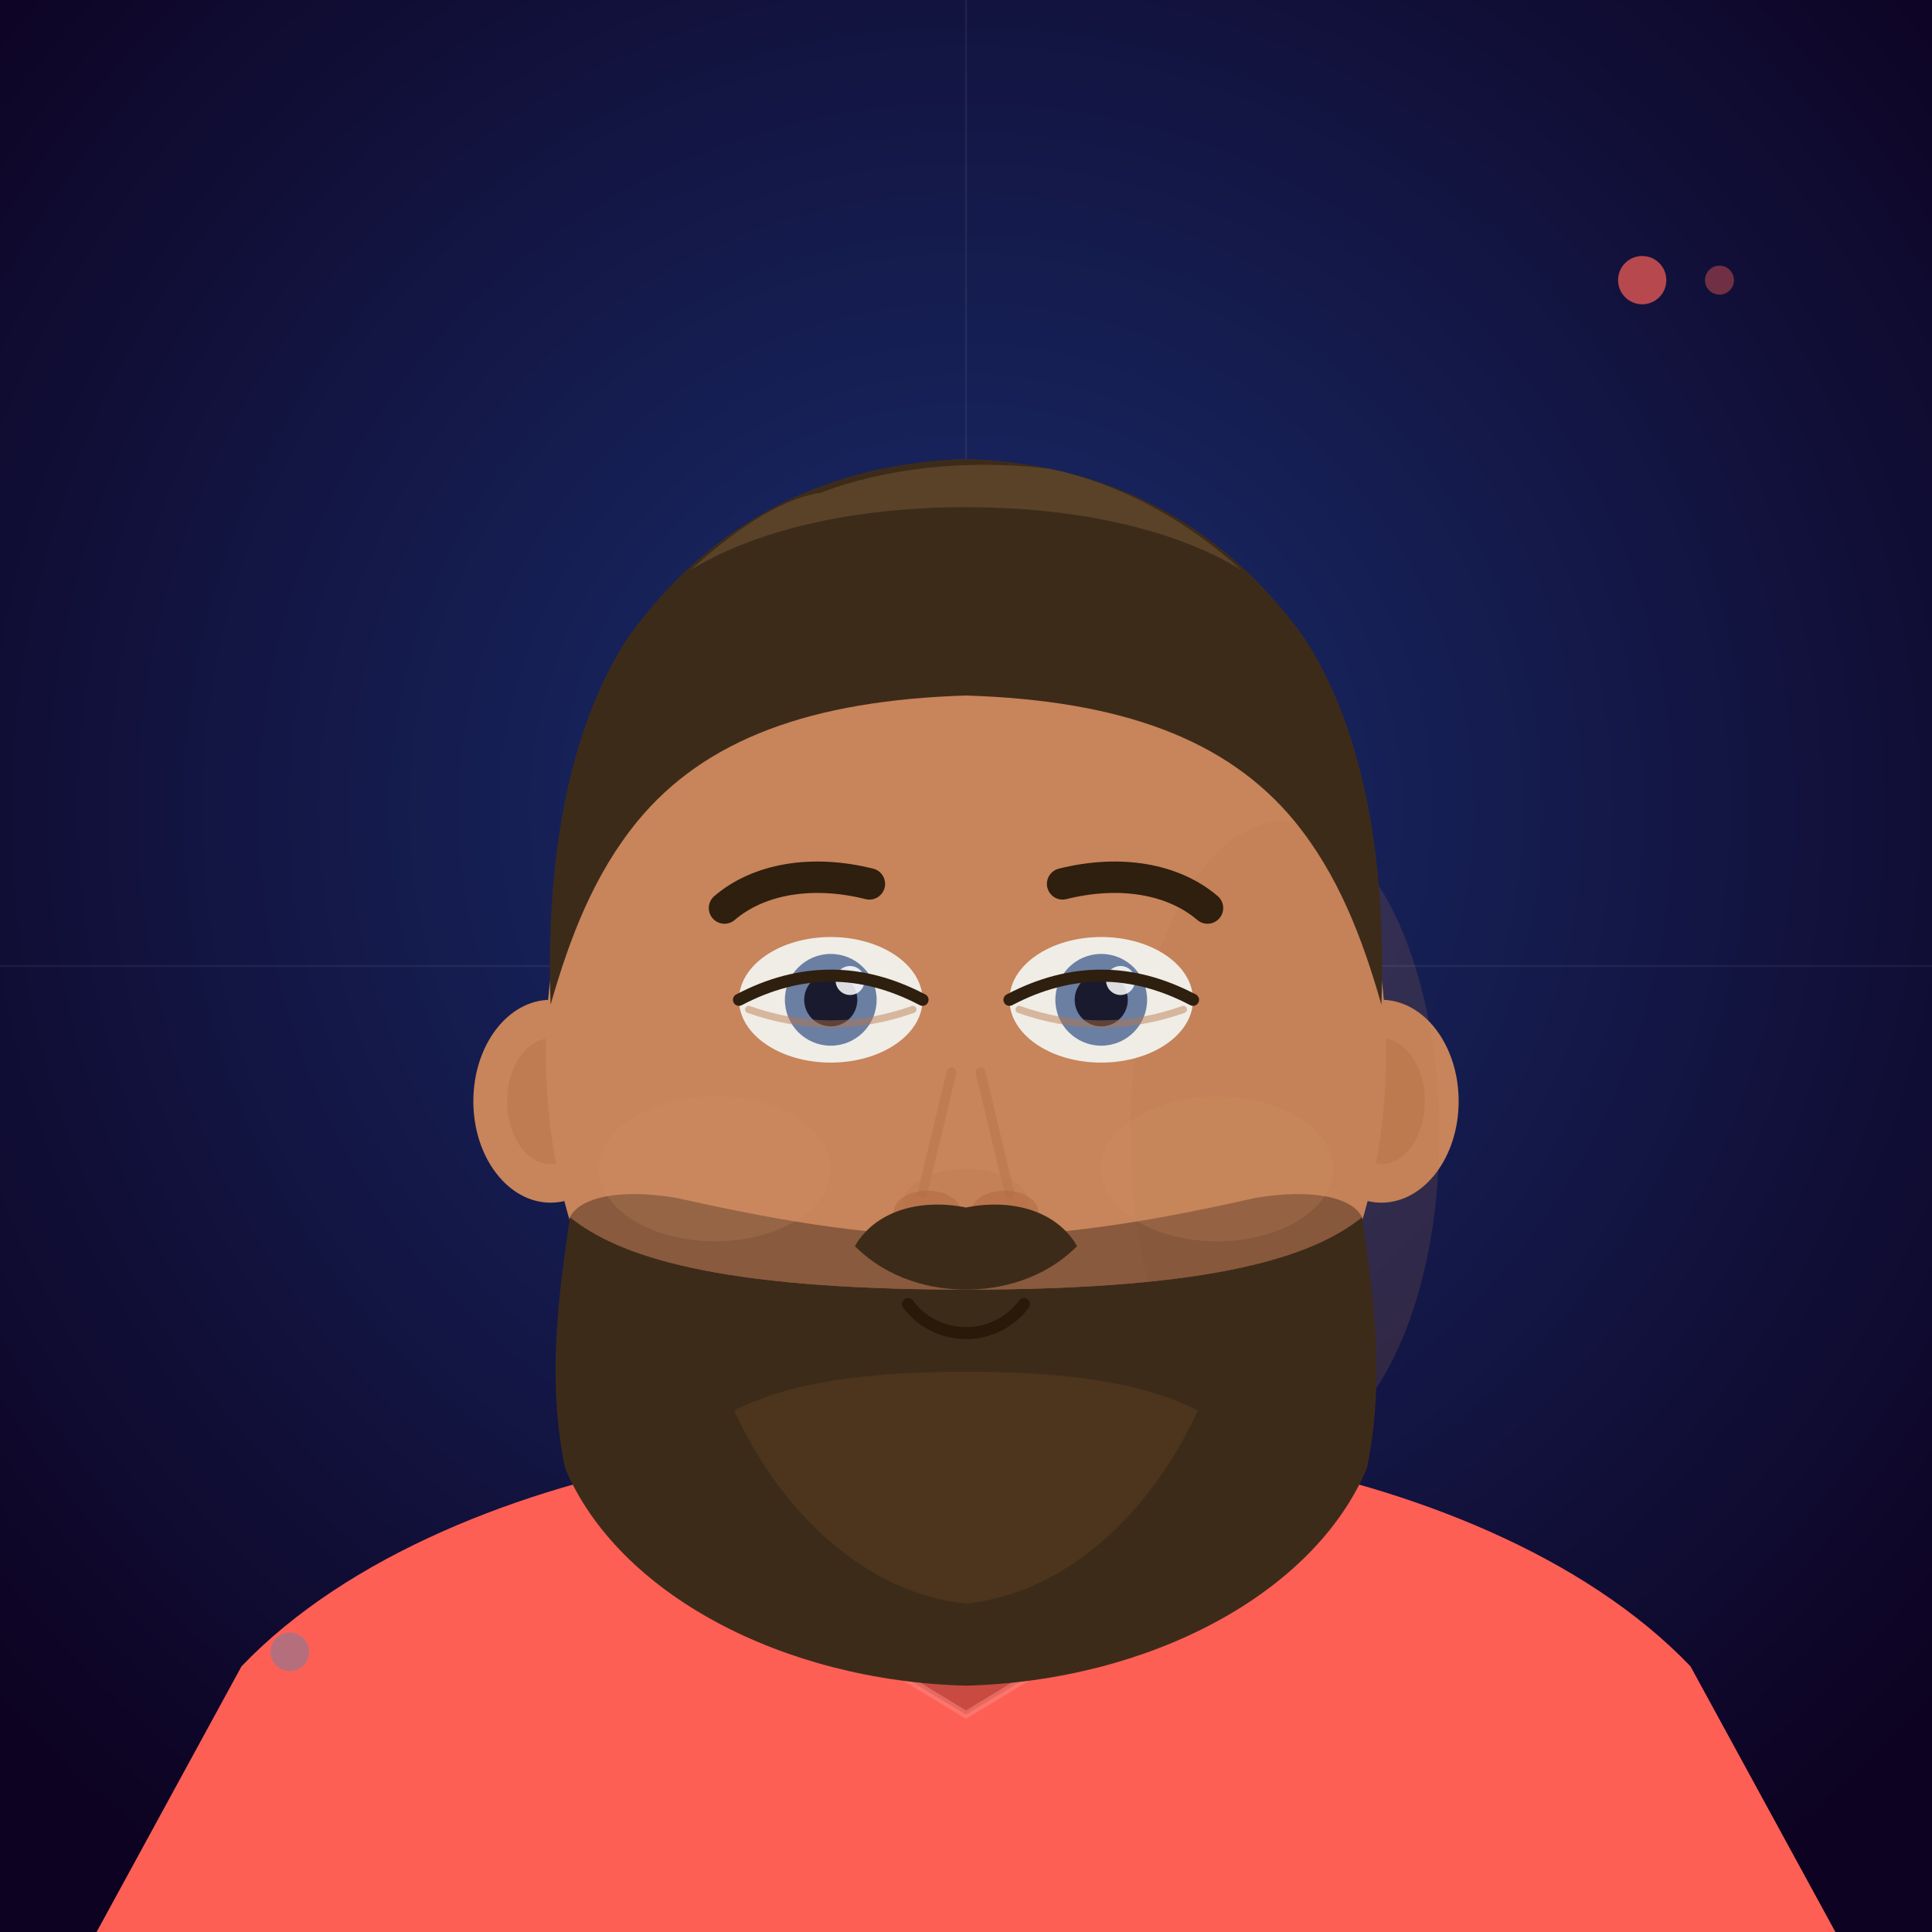
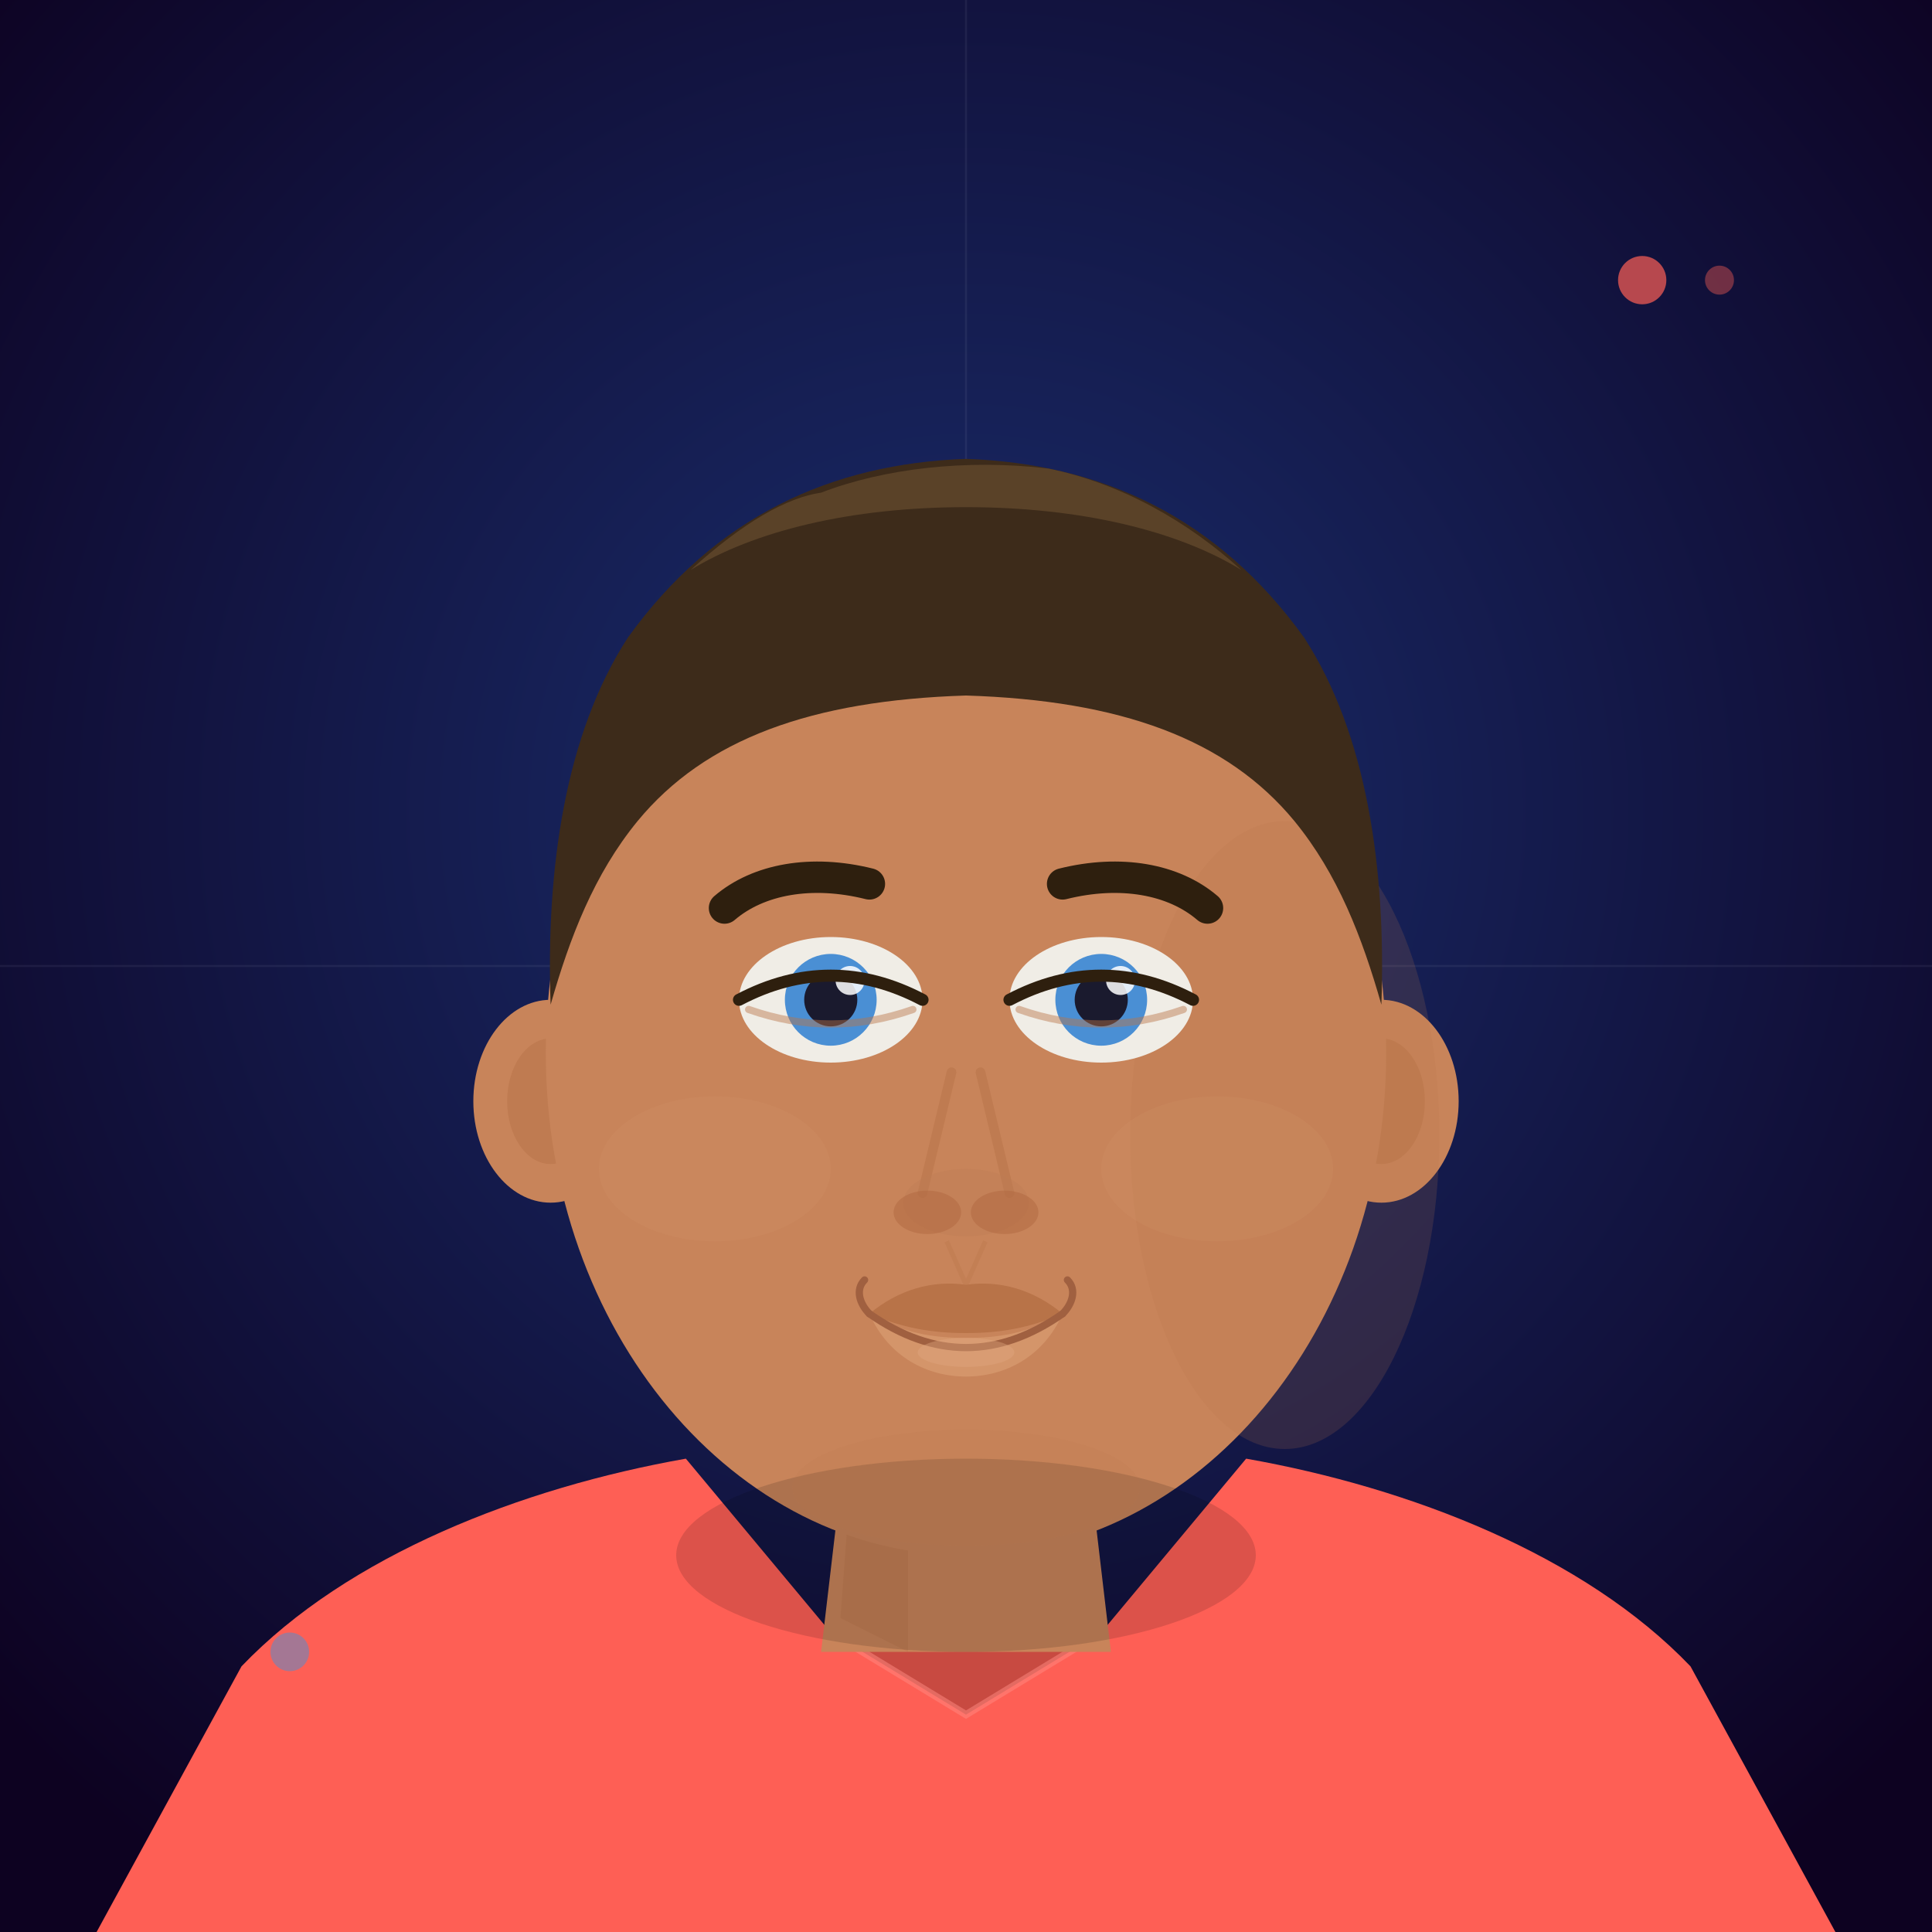
<svg xmlns="http://www.w3.org/2000/svg" viewBox="0 0 400 400" width="400" height="400" role="img" aria-label="Ben Crow — stylised portrait">
  <defs>
    <radialGradient id="bg" cx="50%" cy="42%" r="68%">
      <stop offset="0%" stop-color="#1a2e6e" />
      <stop offset="100%" stop-color="#0d0221" />
    </radialGradient>
    <radialGradient id="face-shadow" cx="50%" cy="80%" r="50%">
      <stop offset="0%" stop-color="#00000033" />
      <stop offset="100%" stop-color="#00000000" />
    </radialGradient>
  </defs>
  <rect width="400" height="400" fill="url(#bg)" />
  <line x1="0" y1="200" x2="400" y2="200" stroke="#ffffff" stroke-width="0.4" opacity="0.06" />
  <line x1="200" y1="0" x2="200" y2="400" stroke="#ffffff" stroke-width="0.4" opacity="0.06" />
  <path d="M 20 400 L 50 345 C 72 322 108 308 142 302 L 172 338 L 200 322 L 228 338 L 258 302 C 292 308 328 322 350 345 L 380 400 Z" fill="#fe5f55" />
  <path d="M 172 338 L 200 355 L 228 338 L 200 322 Z" fill="#c84a41" />
  <path d="M 172 338 L 200 355 L 228 338" stroke="#ff8a82" stroke-width="1.5" fill="none" opacity="0.5" />
  <path d="M 174 308 C 174 292 182 282 200 282 C 218 282 226 292 226 308 L 230 342 L 170 342 Z" fill="#c8845a" />
  <path d="M 196 282 C 186 285 178 294 176 308 L 174 335 L 188 342 L 188 308 C 188 296 192 286 196 282 Z" fill="#b87348" opacity="0.35" />
  <ellipse cx="114" cy="228" rx="16" ry="21" fill="#c8845a" />
  <ellipse cx="114" cy="228" rx="9" ry="13" fill="#b87348" opacity="0.55" />
  <ellipse cx="286" cy="228" rx="16" ry="21" fill="#c8845a" />
  <ellipse cx="286" cy="228" rx="9" ry="13" fill="#b87348" opacity="0.55" />
  <ellipse cx="200" cy="218" rx="87" ry="104" fill="#c8845a" />
  <ellipse cx="266" cy="235" rx="32" ry="65" fill="#b87348" opacity="0.18" />
  <ellipse cx="200" cy="322" rx="60" ry="20" fill="#00000022" />
  <path d="     M 114 208     C 113 180 117 152 130 132     C 148 107 172 96 200 95     C 228 96 252 107 270 132     C 283 152 287 180 286 208     C 282 194 277 181 268 170     C 254 153 232 145 200 144     C 168 145 146 153 132 170     C 123 181 118 194 114 208     Z   " fill="#3d2b1a" />
  <path d="     M 170 102 C 183 97 200 95 217 97     C 232 100 246 108 257 118     C 244 110 224 105 200 105     C 176 105 156 110 143 118     C 154 108 163 103 170 102 Z   " fill="#5a4228" />
  <path d="M 150 188 C 157 182 168 180 180 183" stroke="#2e1f0e" stroke-width="6.5" stroke-linecap="round" fill="none" />
  <path d="M 220 183 C 232 180 243 182 250 188" stroke="#2e1f0e" stroke-width="6.5" stroke-linecap="round" fill="none" />
  <ellipse cx="172" cy="207" rx="19" ry="13" fill="#f0ede6" />
-   <circle cx="172" cy="207" r="9.5" fill="#6b7fa3" />
+   <circle cx="172" cy="207" r="9.5" fill="#4a8fd4" />
  <circle cx="172" cy="207" r="5.5" fill="#1a1a2e" />
  <circle cx="176" cy="203" r="3" fill="#ffffff" opacity="0.85" />
  <path d="M 153 207 Q 172 197 191 207" stroke="#2e1f0e" stroke-width="2.5" stroke-linecap="round" fill="none" />
  <path d="M 155 209 Q 172 215 189 209" stroke="#b87348" stroke-width="1.5" stroke-linecap="round" fill="none" opacity="0.45" />
  <ellipse cx="228" cy="207" rx="19" ry="13" fill="#f0ede6" />
-   <circle cx="228" cy="207" r="9.5" fill="#6b7fa3" />
+   <circle cx="228" cy="207" r="9.5" fill="#4a8fd4" />
  <circle cx="228" cy="207" r="5.5" fill="#1a1a2e" />
  <circle cx="232" cy="203" r="3" fill="#ffffff" opacity="0.85" />
  <path d="M 209 207 Q 228 197 247 207" stroke="#2e1f0e" stroke-width="2.5" stroke-linecap="round" fill="none" />
  <path d="M 211 209 Q 228 215 245 209" stroke="#b87348" stroke-width="1.5" stroke-linecap="round" fill="none" opacity="0.45" />
  <path d="M 197 222 L 191 247" stroke="#b87348" stroke-width="2" stroke-linecap="round" fill="none" opacity="0.55" />
  <path d="M 203 222 L 209 247" stroke="#b87348" stroke-width="2" stroke-linecap="round" fill="none" opacity="0.55" />
  <ellipse cx="200" cy="249" rx="13" ry="7" fill="#be7c52" opacity="0.35" />
  <ellipse cx="192" cy="251" rx="7" ry="4.5" fill="#b06840" opacity="0.5" />
  <ellipse cx="208" cy="251" rx="7" ry="4.5" fill="#b06840" opacity="0.5" />
-   <path d="     M 118 252     C 116 266 113 285 117 304     C 128 330 162 348 200 349     C 238 348 272 330 283 304     C 287 285 284 266 282 252     C 272 260 252 267 200 267     C 148 267 128 260 118 252     Z   " fill="#3d2b1a" />
-   <path d="     M 152 292     C 162 314 180 330 200 332     C 220 330 238 314 248 292     C 238 287 224 284 200 284     C 176 284 162 287 152 292 Z   " fill="#52381e" opacity="0.7" />
-   <path d="     M 118 252 C 120 248 128 246 140 248     C 158 252 178 256 200 256     C 222 256 242 252 260 248     C 272 246 280 248 282 252     C 272 260 252 267 200 267     C 148 267 128 260 118 252 Z   " fill="#4a3020" opacity="0.5" />
-   <path d="     M 177 258     C 181 251 190 248 200 250     C 210 248 219 251 223 258     C 216 265 207 267 200 267     C 193 267 184 265 177 258 Z   " fill="#3d2b1a" />
-   <path d="M 188 270 C 194 278 206 278 212 270" stroke="#2a1808" stroke-width="2.5" stroke-linecap="round" fill="none" />
+   <path d="M 196 257 L 200 266 L 204 257" stroke="#b87348" stroke-width="1" fill="none" opacity="0.3" />
+   <path d="M 180 272 C 186 267 193 265 200 266 C 207 265 214 267 220 272 C 213 275 207 276 200 276 C 193 276 187 275 180 272 Z" fill="#b87348" />
+   <path d="M 180 272 C 184 281 192 285 200 285 C 208 285 216 281 220 272 C 213 276 207 277 200 277 C 193 277 187 276 180 272 Z" fill="#d4956a" />
+   <path d="M 180 272 Q 200 286 220 272" stroke="#a06040" stroke-width="1.5" stroke-linecap="round" fill="none" />
+   <path d="M 180 272 C 178 270 177 267 179 265" stroke="#a06040" stroke-width="1.5" stroke-linecap="round" fill="none" />
+   <path d="M 220 272 C 222 270 223 267 221 265" stroke="#a06040" stroke-width="1.5" stroke-linecap="round" fill="none" />
+   <ellipse cx="200" cy="280" rx="10" ry="3" fill="#e0a880" opacity="0.4" />
+   <ellipse cx="200" cy="308" rx="36" ry="12" fill="#b87348" opacity="0.14" />
  <ellipse cx="148" cy="242" rx="24" ry="15" fill="#d4956a" opacity="0.18" />
  <ellipse cx="252" cy="242" rx="24" ry="15" fill="#d4956a" opacity="0.18" />
  <circle cx="340" cy="58" r="5" fill="#fe5f55" opacity="0.7" />
  <circle cx="356" cy="58" r="3" fill="#fe5f55" opacity="0.4" />
-   <circle cx="60" cy="342" r="4" fill="#6b7fa3" opacity="0.5" />
+   <circle cx="60" cy="342" r="4" fill="#4a8fd4" opacity="0.5" />
</svg>
